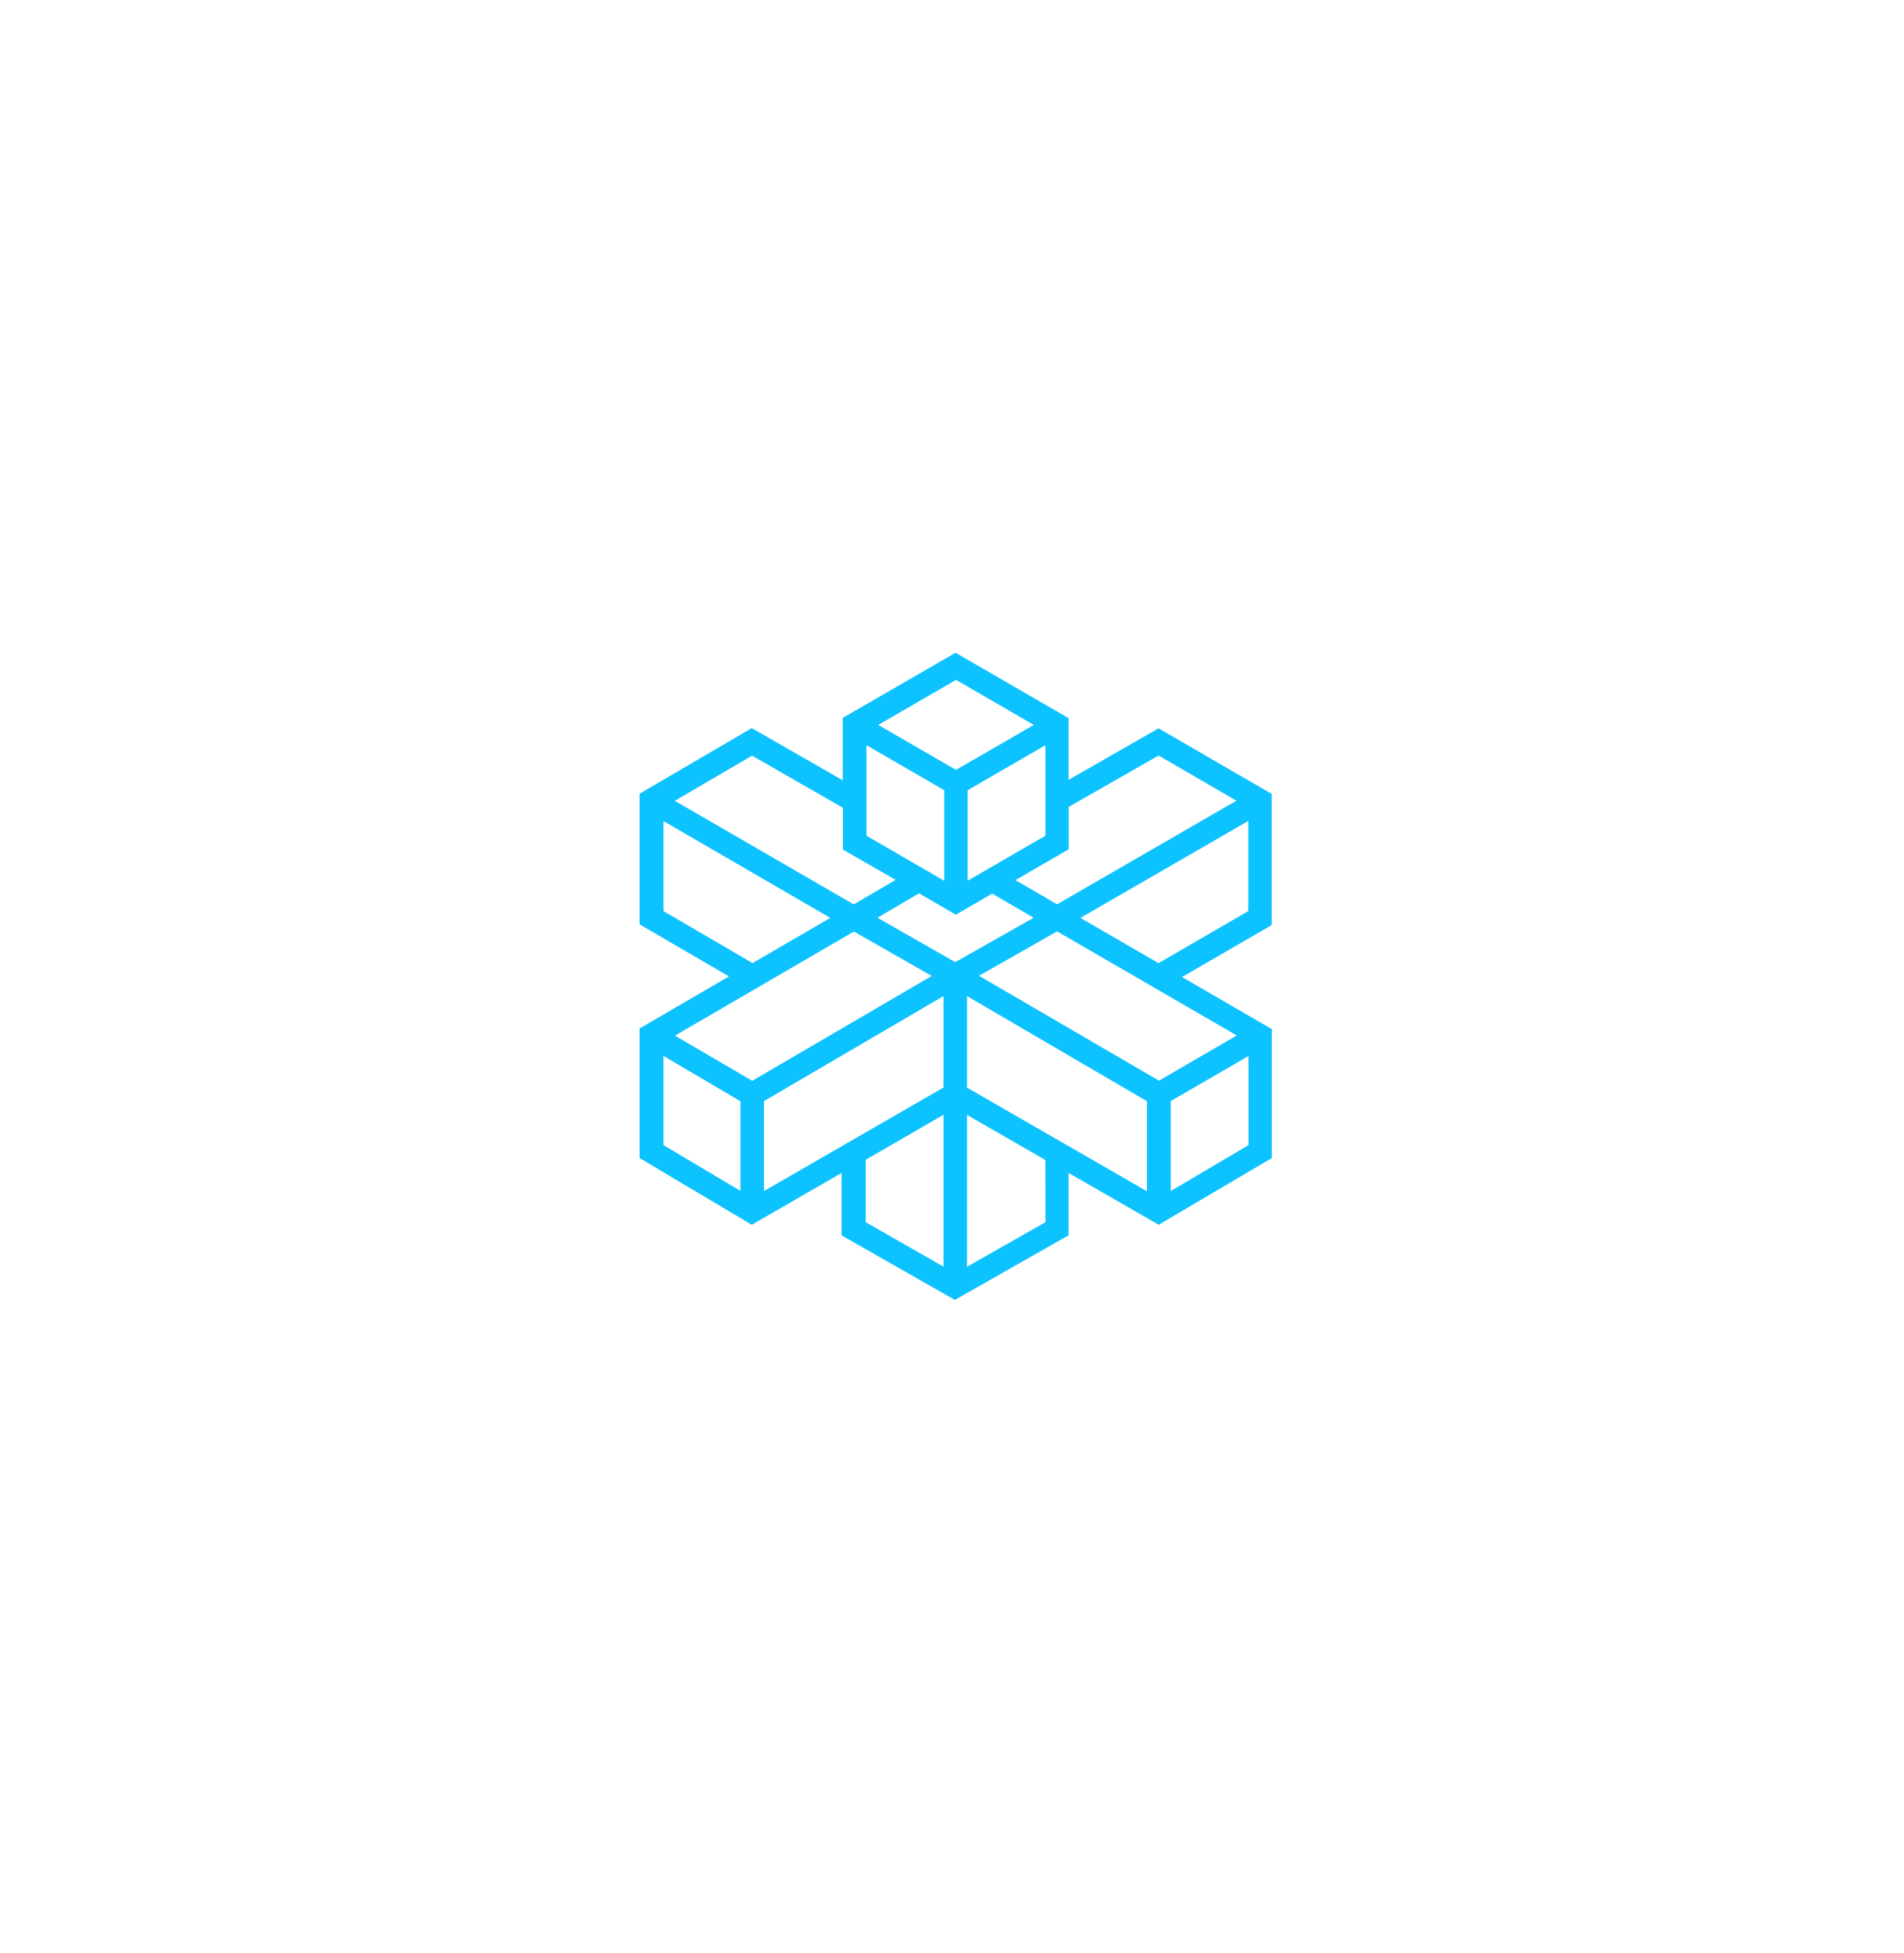
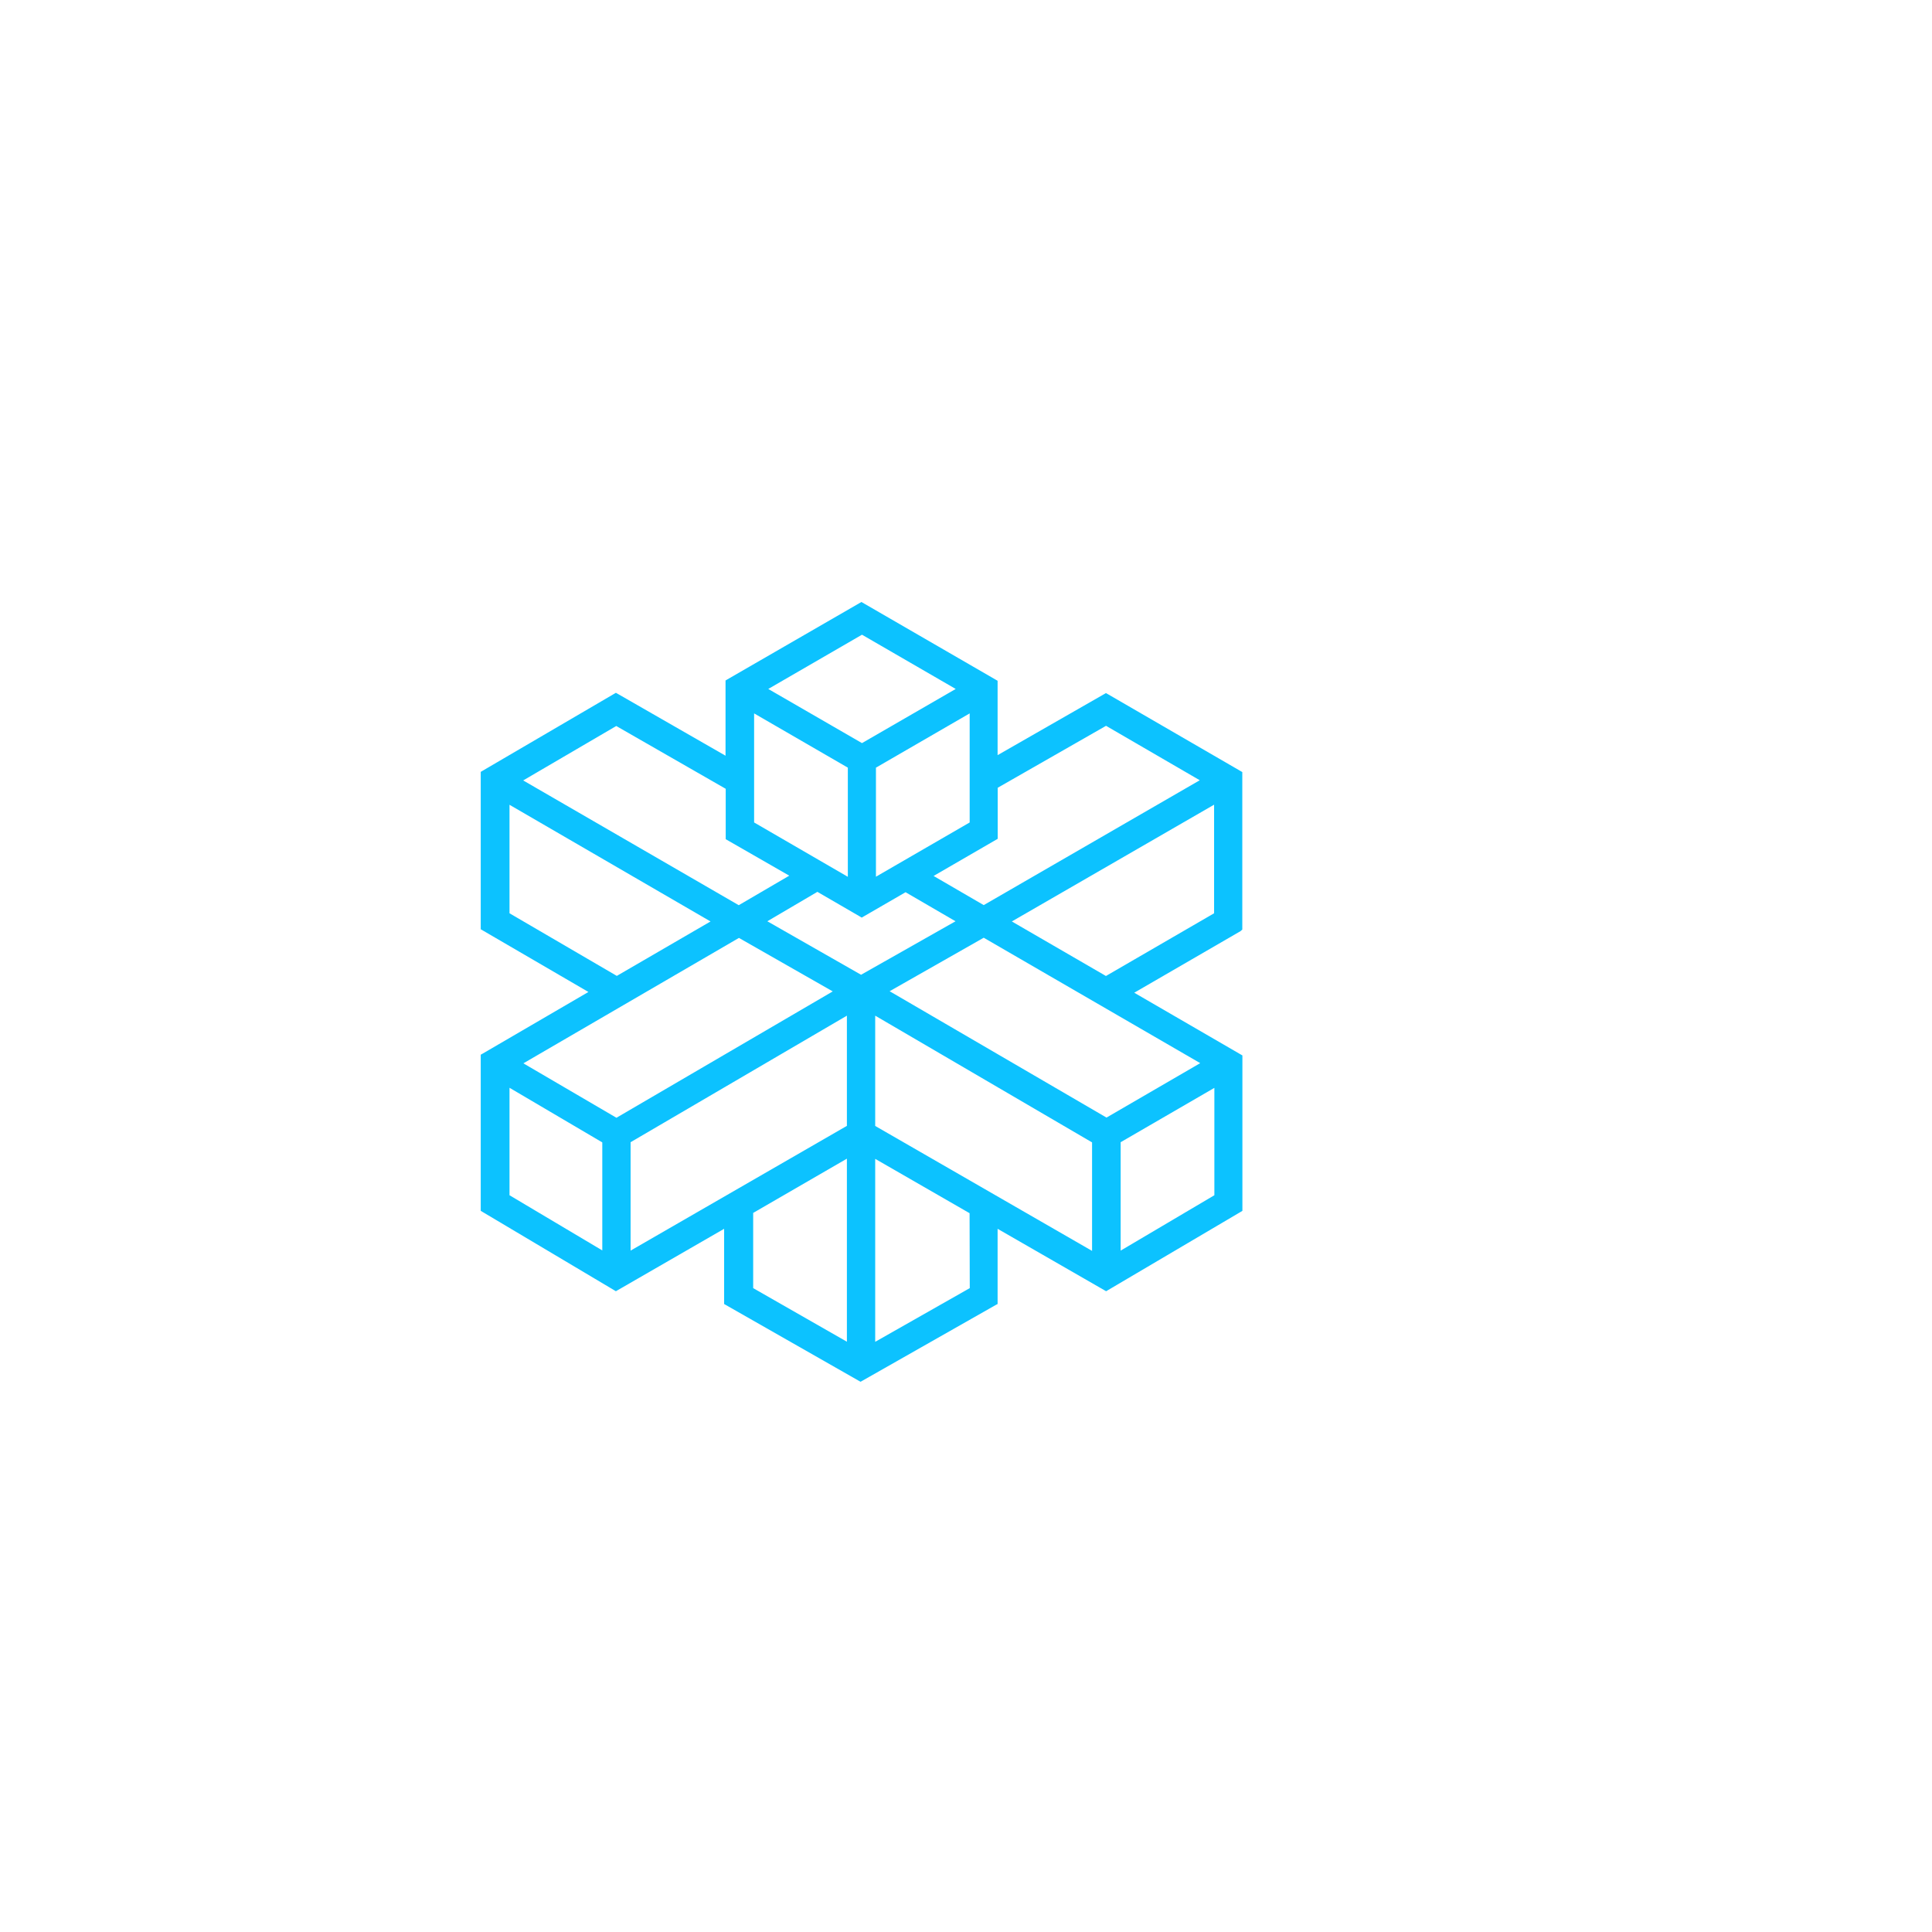
- <svg xmlns="http://www.w3.org/2000/svg" width="1187" height="1218" viewBox="0 0 1187 1218" fill="none">
+ <svg xmlns="http://www.w3.org/2000/svg" width="591" height="591" viewBox="150 300 1000 591" fill="none">
  <path d="M793.013 576.631V495.121L723.403 454.779L722.433 454.244L666.356 486.362V447.869L595.872 407.09L526.504 447.139L525.534 447.723V486.654L469.749 454.633L468.778 454.098L399.798 494.44L398.828 495.024V576.485L454.565 608.944L399.798 640.866L398.828 641.402V722.231L467.808 763.254L468.778 763.838L524.806 731.526V770.456L594.465 810.165L595.435 810.7L665.337 770.991L666.356 770.456V731.526L722.53 763.838L792.092 722.815L793.062 722.231V641.791L737.082 609.333L792.092 577.459L793.013 576.631ZM673.729 572.446L778.412 512.007V568.213L722.433 600.671L673.729 572.446ZM659.176 563.979L633.224 548.893L666.404 529.672V503.248L722.481 471.179L770.99 499.355L659.176 563.979ZM659.176 580.865L771.233 645.781L722.723 673.957L610.474 608.554L659.176 580.865ZM540.329 521.204V464.755L588.838 492.834V549.331L540.329 521.204ZM603.391 549.283V492.834L651.9 464.755V521.204L603.391 549.283ZM573.073 557.117L595.048 569.867L596.017 570.451L618.72 557.312L644.575 572.349L595.678 600.038L547.169 572.349L573.073 557.117ZM547.654 452.103L596.163 424.024L644.672 452.103L596.163 480.133L547.654 452.103ZM588.353 621.207V678.24L476.394 742.815V686.707L588.353 621.207ZM413.72 568.213V512.056L517.772 572.446L469.263 600.622L413.72 568.213ZM558.52 548.748L532.373 564.028L420.802 499.452L468.972 471.276L525.631 503.783V529.866L558.52 548.748ZM581.028 608.652L469.069 674.055L420.899 645.879L532.471 580.962L581.028 608.652ZM461.744 686.804V742.718L413.72 714.153V658.531L461.744 686.804ZM588.353 695.223V789.97L539.844 762.232V723.301L588.353 695.223ZM715.253 686.804V742.961L603.003 678.288V621.207L715.253 686.804ZM651.949 762.232L603.003 790.018V695.32L651.852 723.448L651.949 762.232ZM778.557 658.58V714.153L730.048 742.815V686.707L778.557 658.58Z" fill="#0CC2FF" />
</svg>
